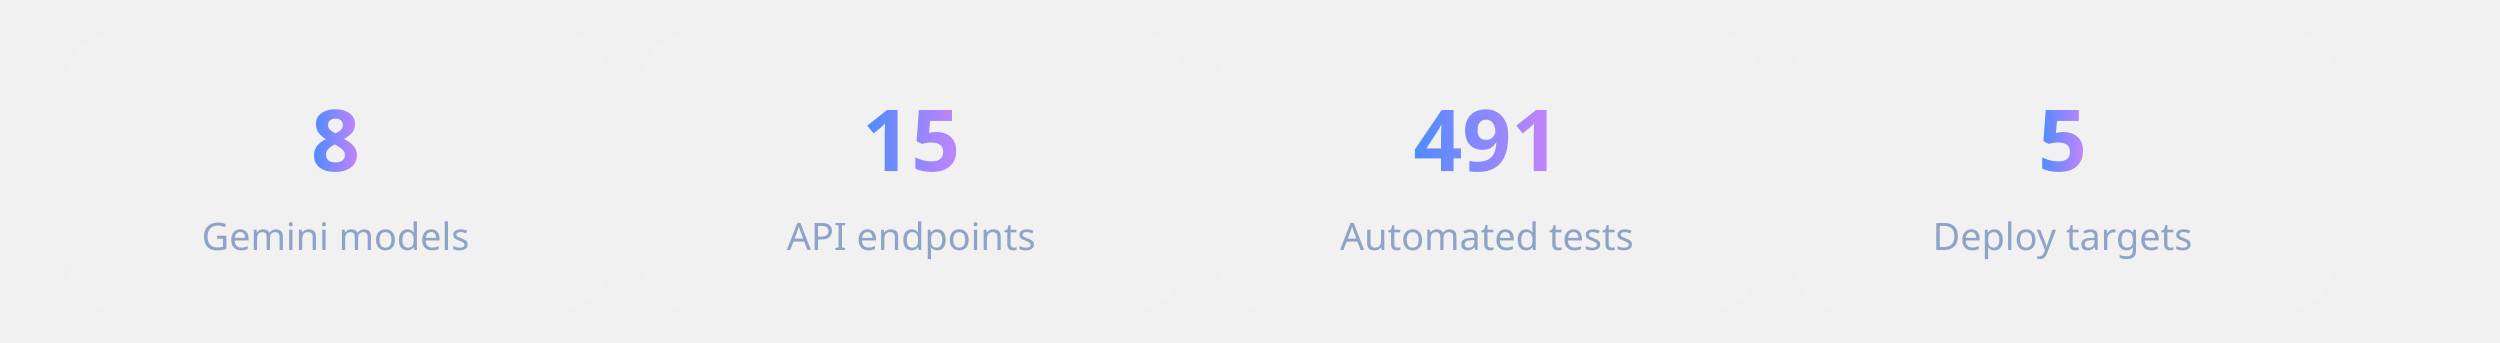
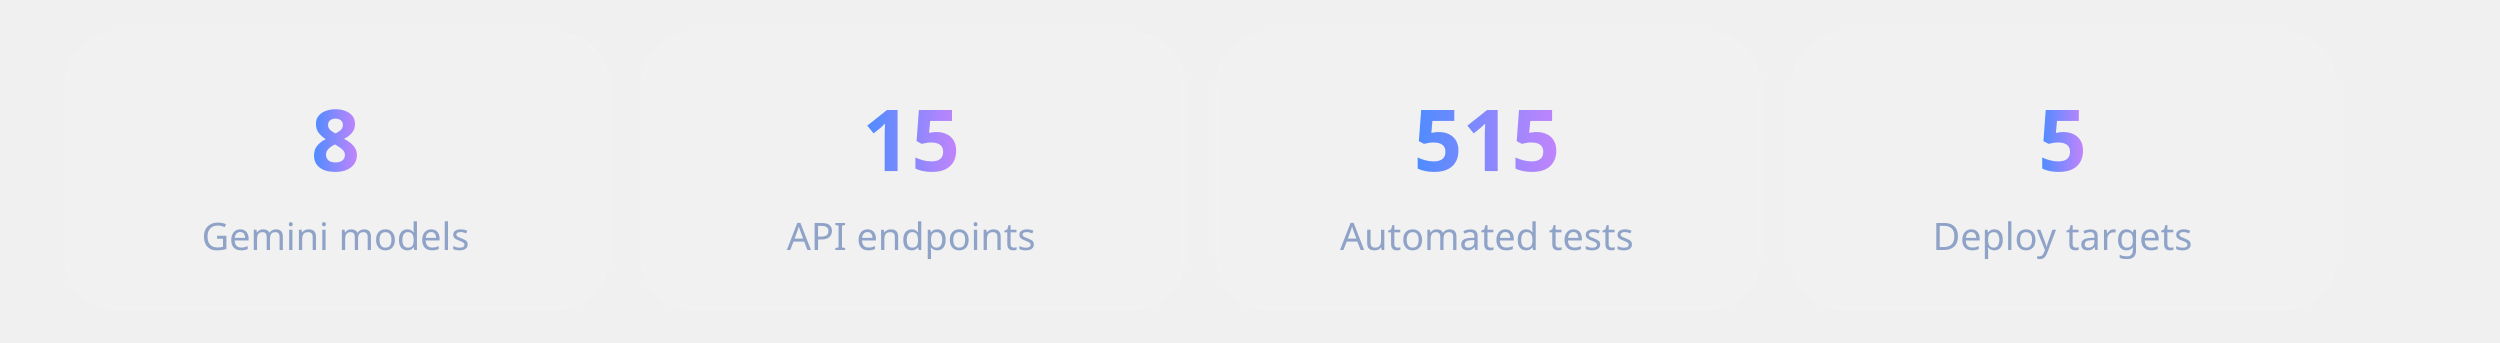
- <svg xmlns="http://www.w3.org/2000/svg" viewBox="0 0 760 104" width="100%" style="max-width:760px" role="img" aria-label="Gemini Web2API by the numbers — 8 models, 15 endpoints, 491 tests, 5 deploy targets">
+ <svg xmlns="http://www.w3.org/2000/svg" viewBox="0 0 760 104" width="100%" style="max-width:760px" role="img" aria-label="Gemini Web2API by the numbers — 8 models, 15 endpoints, 515 tests, 5 deploy targets">
  <defs>
    <linearGradient id="st-num" x1="0" y1="0" x2="1" y2="0">
      <stop offset="0" stop-color="#4f8cff" />
      <stop offset="1" stop-color="#c084fc" />
    </linearGradient>
  </defs>
  <g font-family="ui-sans-serif, system-ui, sans-serif">
    <rect x="20" y="10" width="165" height="84" rx="16" fill="#ffffff" fill-opacity="0.04" stroke="#ffffff" stroke-opacity="0.09" />
    <text x="102" y="52" font-size="26" font-weight="800" fill="url(#st-num)" text-anchor="middle">8</text>
    <text x="102" y="76" font-size="11.5" fill="#8fa3c8" text-anchor="middle">Gemini models</text>
    <rect x="195" y="10" width="165" height="84" rx="16" fill="#ffffff" fill-opacity="0.04" stroke="#ffffff" stroke-opacity="0.09" />
    <text x="277" y="52" font-size="26" font-weight="800" fill="url(#st-num)" text-anchor="middle">15</text>
    <text x="277" y="76" font-size="11.5" fill="#8fa3c8" text-anchor="middle">API endpoints</text>
    <rect x="370" y="10" width="165" height="84" rx="16" fill="#ffffff" fill-opacity="0.04" stroke="#ffffff" stroke-opacity="0.09" />
-     <text x="452" y="52" font-size="26" font-weight="800" fill="url(#st-num)" text-anchor="middle">491</text>
+     <text x="452" y="52" font-size="26" font-weight="800" fill="url(#st-num)" text-anchor="middle">515</text>
    <text x="452" y="76" font-size="11.5" fill="#8fa3c8" text-anchor="middle">Automated tests</text>
    <rect x="545" y="10" width="165" height="84" rx="16" fill="#ffffff" fill-opacity="0.04" stroke="#ffffff" stroke-opacity="0.09" />
    <text x="627" y="52" font-size="26" font-weight="800" fill="url(#st-num)" text-anchor="middle">5</text>
    <text x="627" y="76" font-size="11.5" fill="#8fa3c8" text-anchor="middle">Deploy targets</text>
  </g>
</svg>
